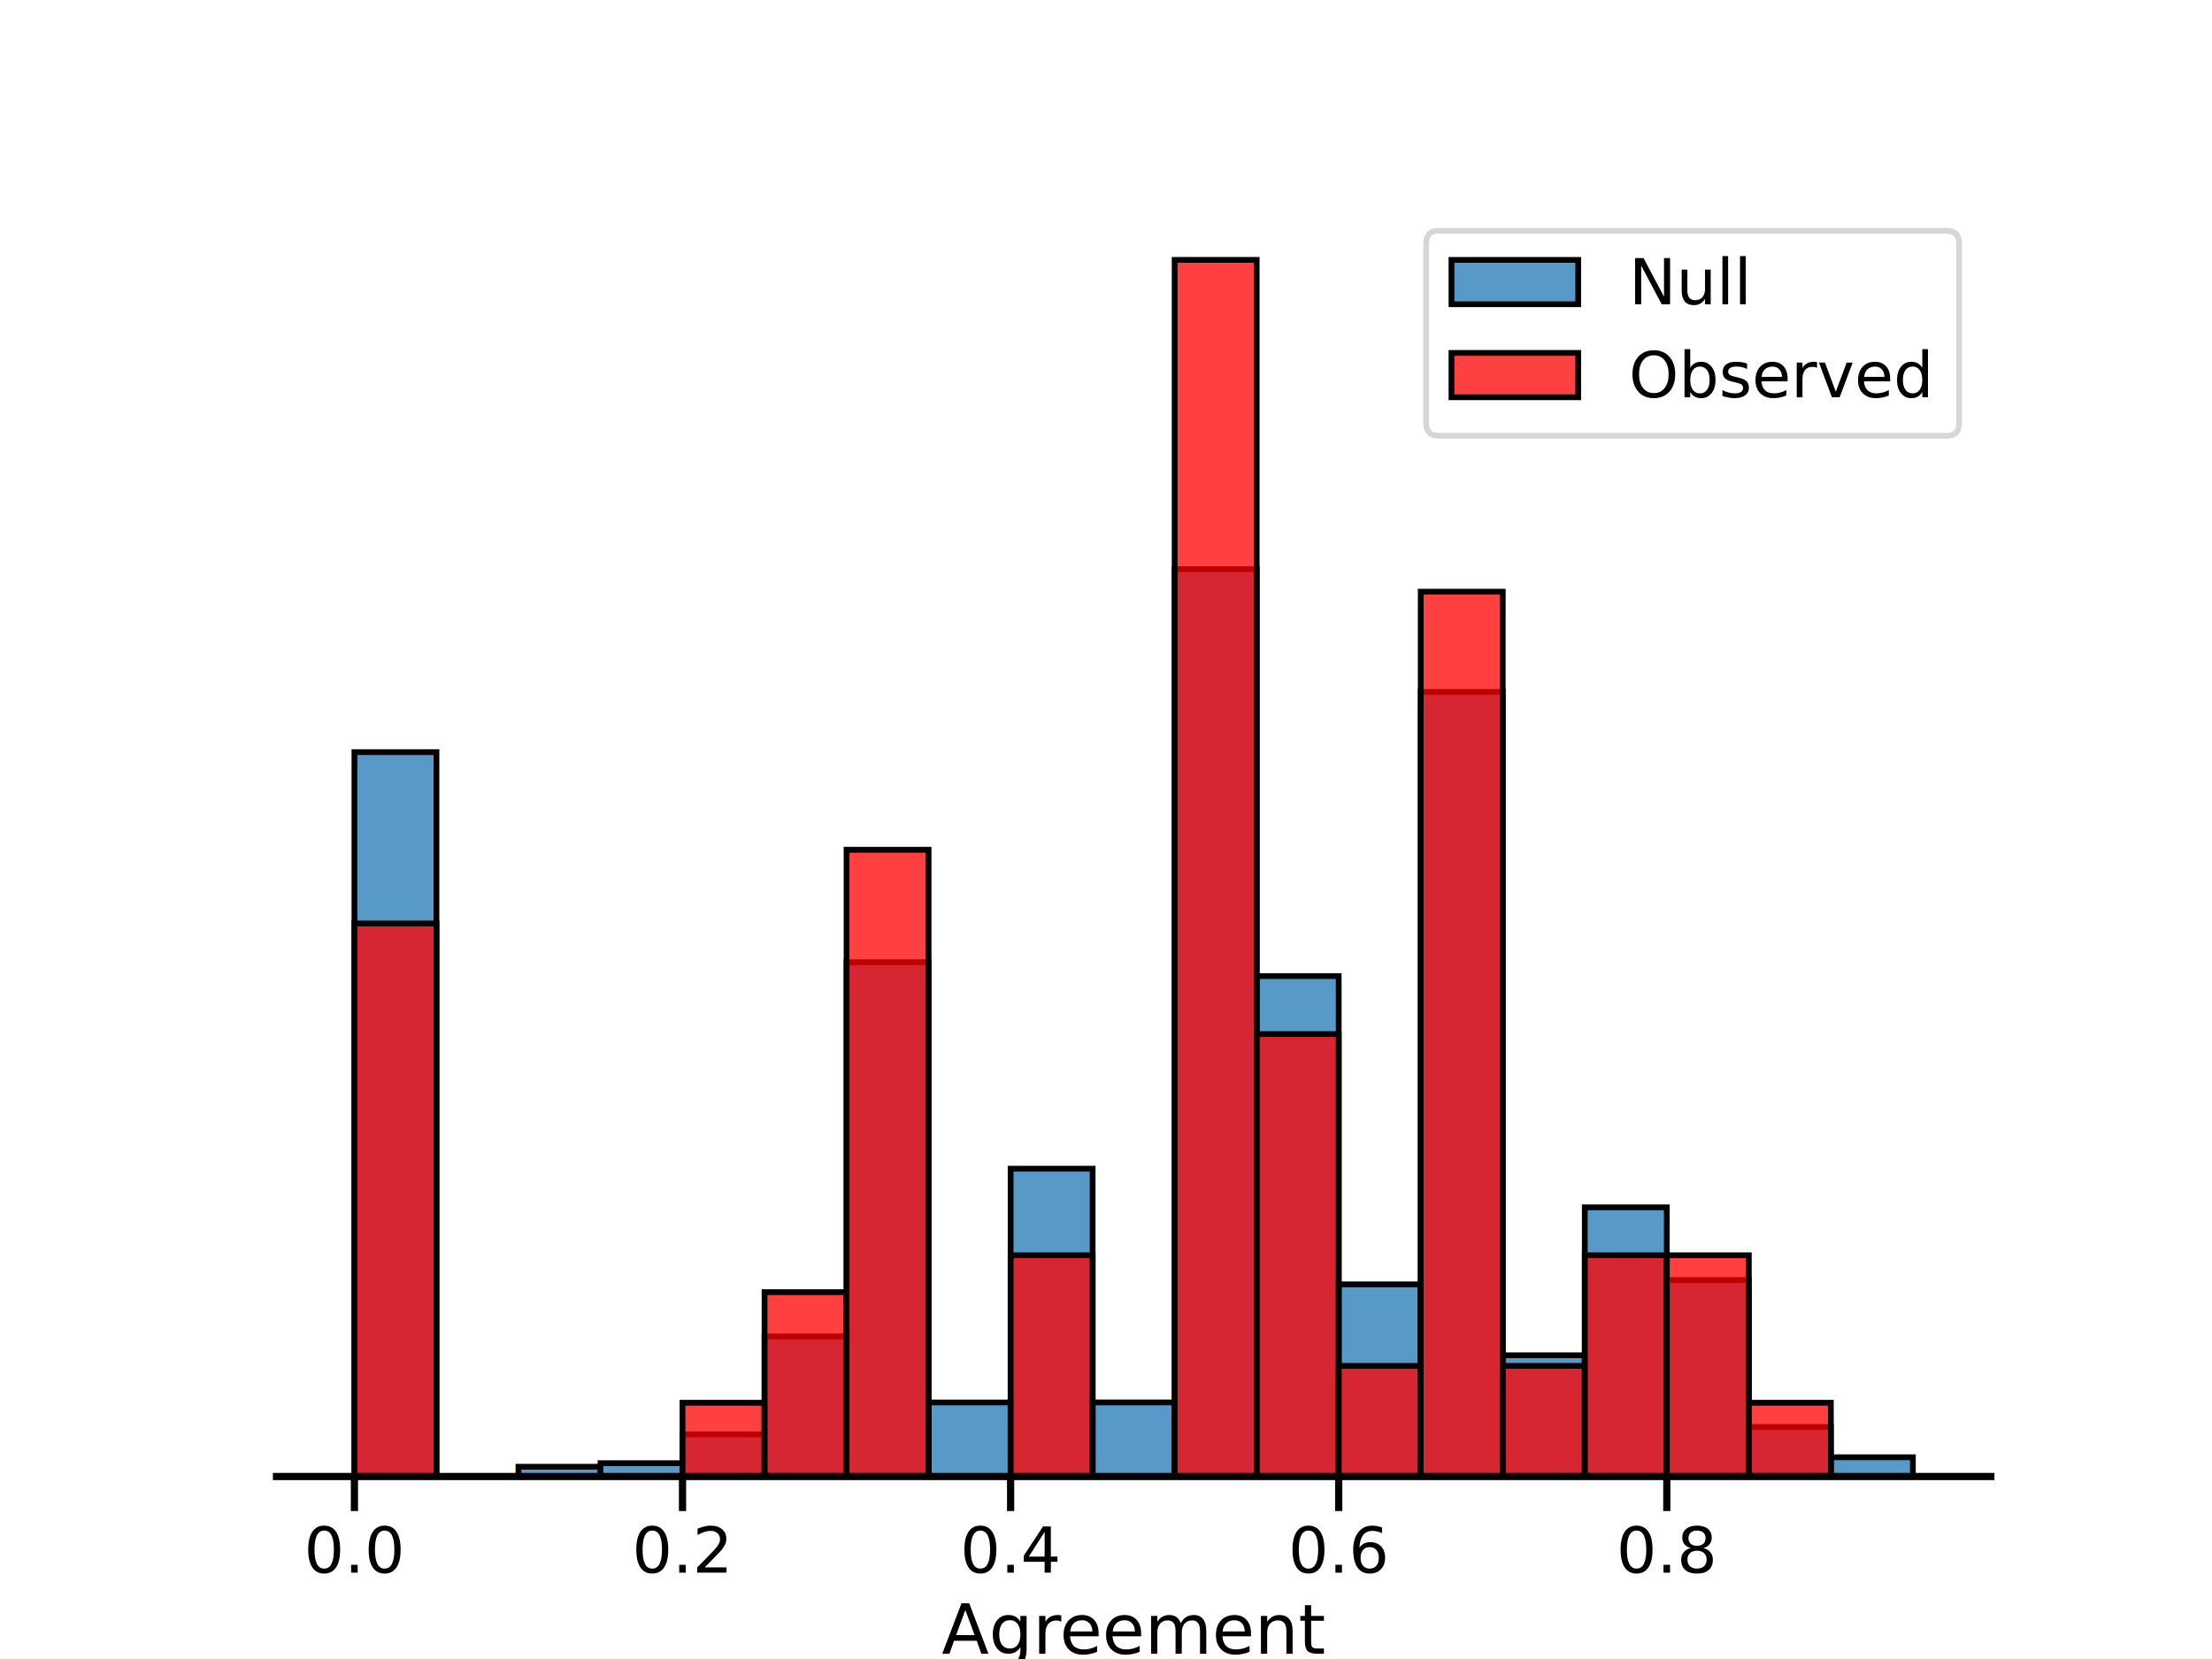
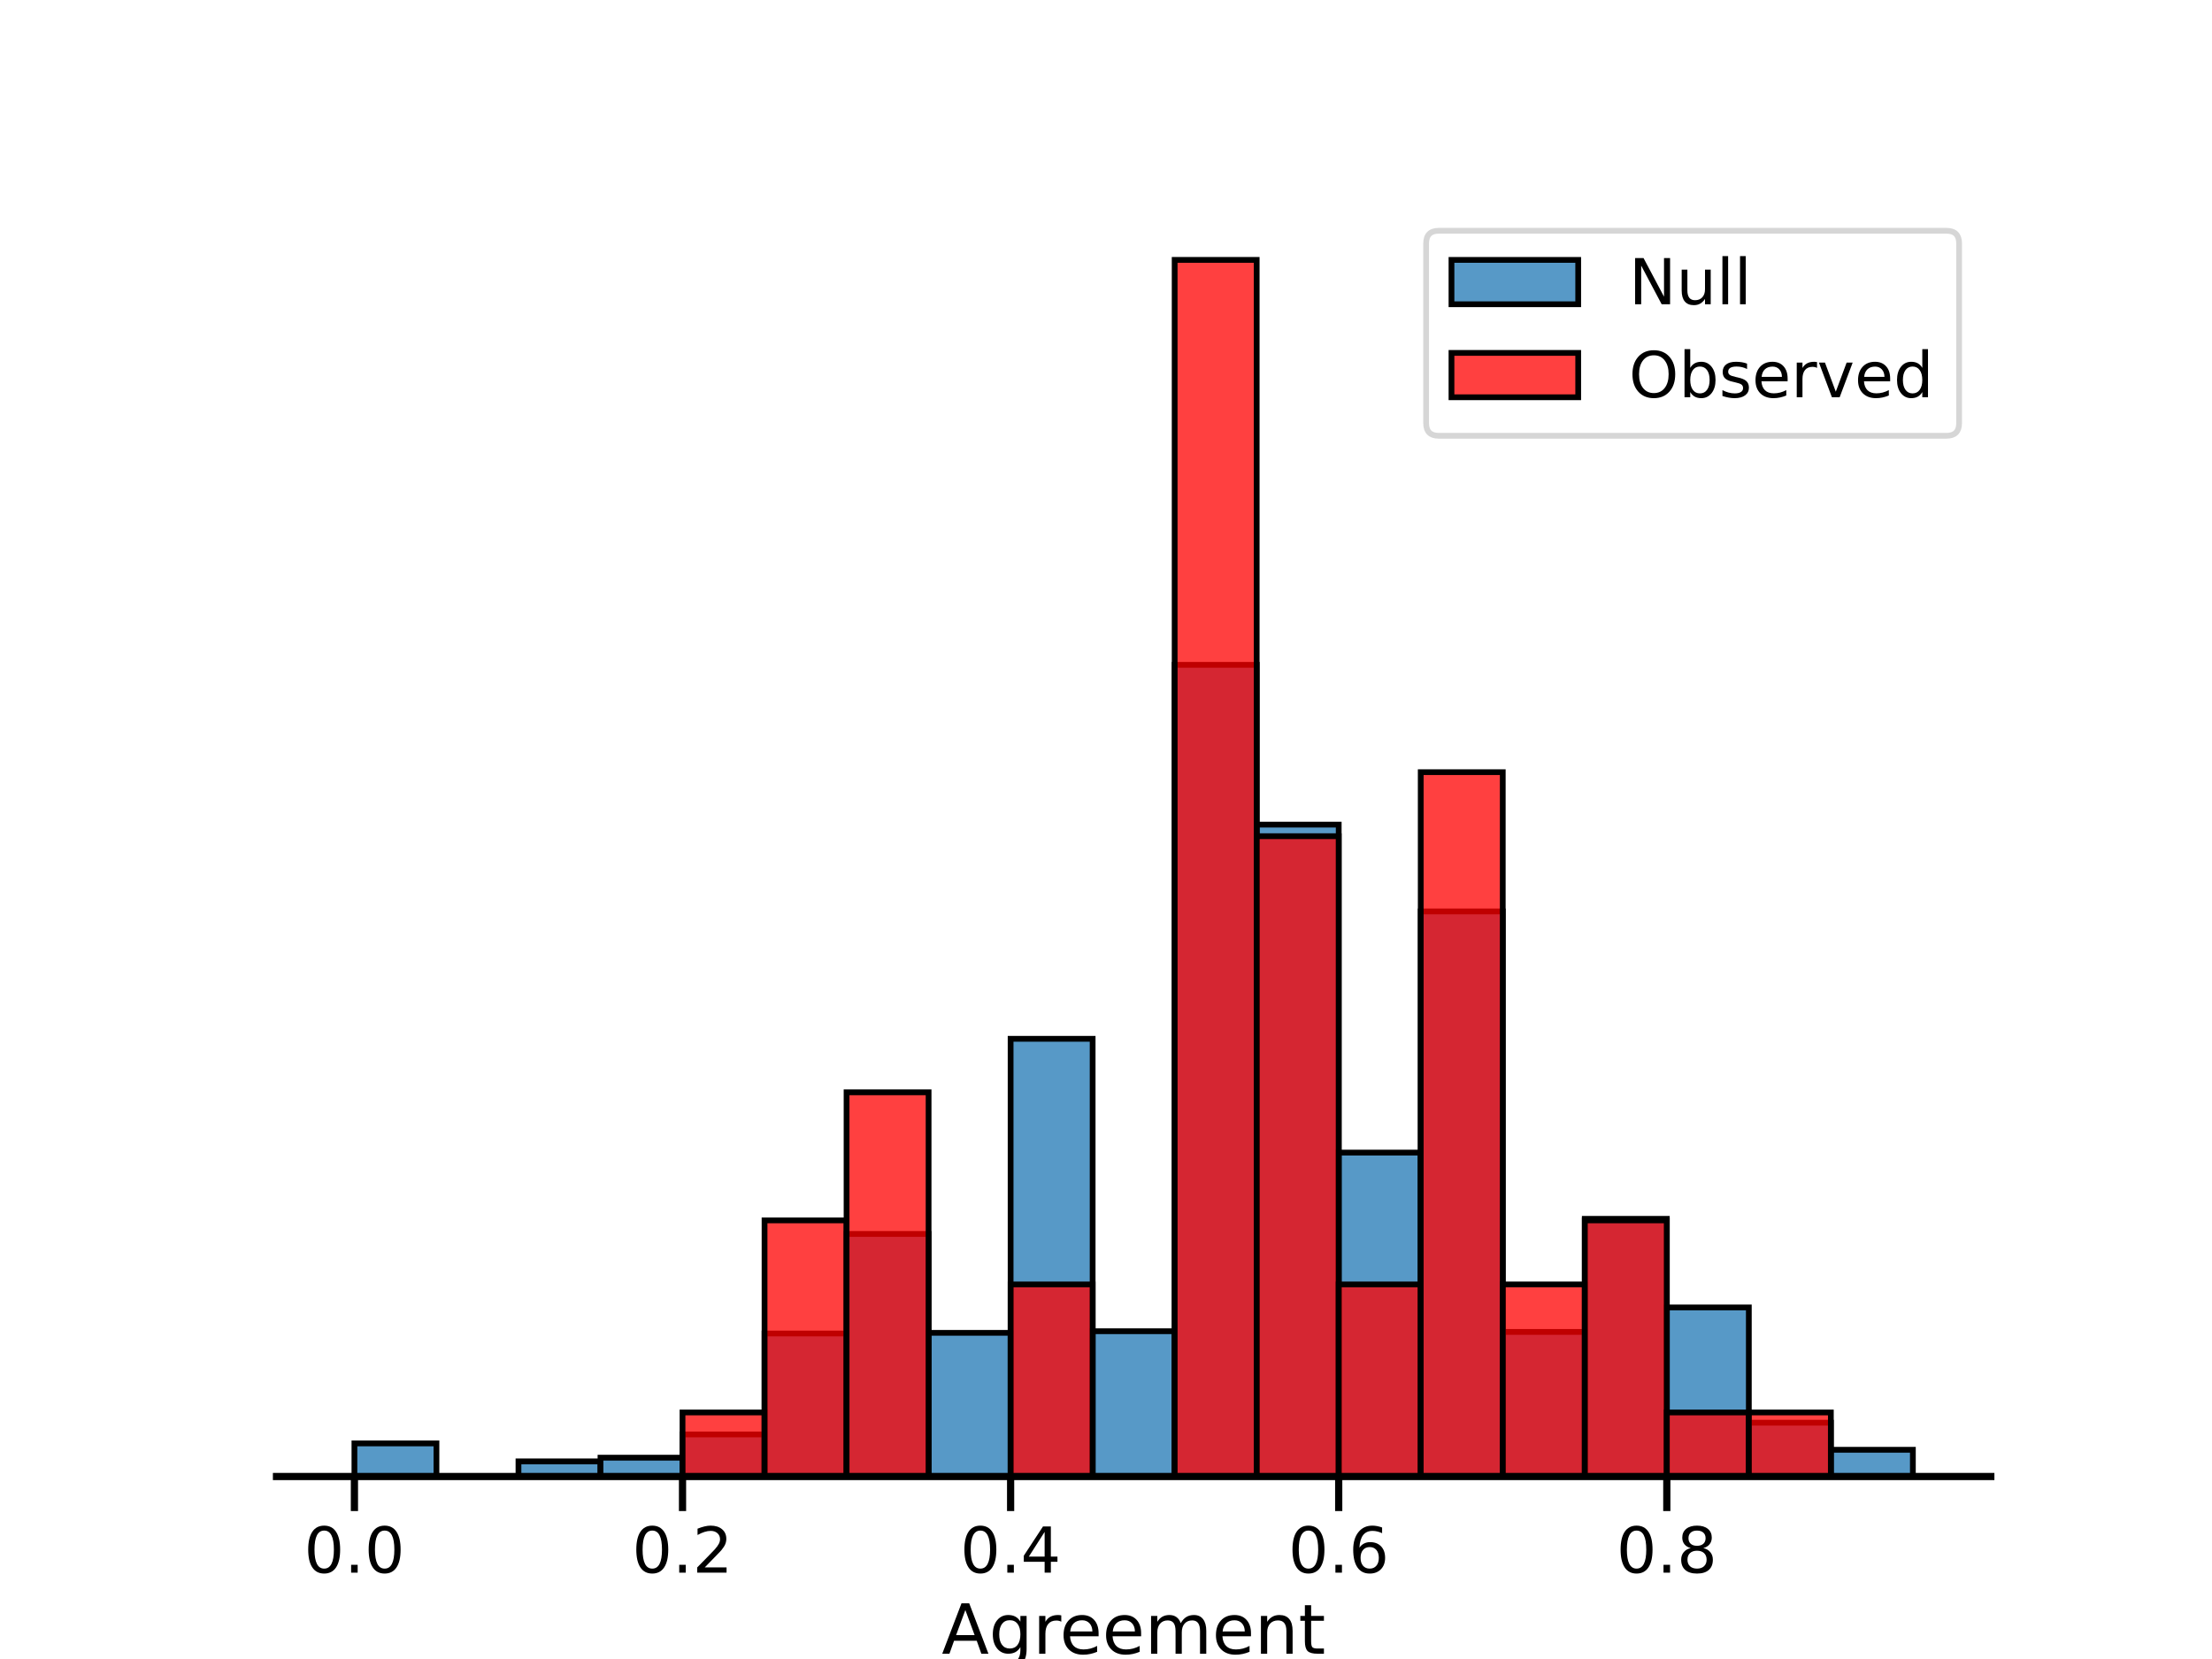
<svg xmlns="http://www.w3.org/2000/svg" xmlns:xlink="http://www.w3.org/1999/xlink" width="576pt" height="432pt" viewBox="0 0 576 432" version="1.1">
  <defs>
    <style type="text/css">*{stroke-linejoin: round; stroke-linecap: butt}</style>
  </defs>
  <g id="figure_1">
    <g id="patch_1">
      <path d="M 0 432  L 576 432  L 576 0  L 0 0  z " style="fill: #ffffff" />
    </g>
    <g id="axes_1">
      <g id="patch_2">
        <path d="M 72 384.48  L 518.4 384.48  L 518.4 51.84  L 72 51.84  z " style="fill: #ffffff" />
      </g>
      <g id="patch_3">
-         <path d="M 92.291 384.48  L 113.65 384.48  L 113.65 195.848  L 92.291 195.848  z " clip-path="url(#p403e84ac6d)" style="fill: #1f77b4; fill-opacity: 0.75; stroke: #000000; stroke-width: 1.5; stroke-linejoin: miter" />
+         <path d="M 92.291 384.48  L 113.65 384.48  L 113.65 375.858  L 92.291 375.858  z " clip-path="url(#p33caf7e690)" style="fill: #1f77b4; fill-opacity: 0.75; stroke: #000000; stroke-width: 1.5; stroke-linejoin: miter" />
      </g>
      <g id="patch_4">
-         <path d="M 113.65 384.48  L 135.009 384.48  L 135.009 384.461  L 113.65 384.461  z " clip-path="url(#p403e84ac6d)" style="fill: #1f77b4; fill-opacity: 0.75; stroke: #000000; stroke-width: 1.5; stroke-linejoin: miter" />
+         <path d="M 113.65 384.48  L 135.009 384.48  L 135.009 384.412  L 113.65 384.412  z " clip-path="url(#p33caf7e690)" style="fill: #1f77b4; fill-opacity: 0.75; stroke: #000000; stroke-width: 1.5; stroke-linejoin: miter" />
      </g>
      <g id="patch_5">
-         <path d="M 135.009 384.48  L 156.367 384.48  L 156.367 381.943  L 135.009 381.943  z " clip-path="url(#p403e84ac6d)" style="fill: #1f77b4; fill-opacity: 0.75; stroke: #000000; stroke-width: 1.5; stroke-linejoin: miter" />
+         <path d="M 135.009 384.48  L 156.367 384.48  L 156.367 380.541  L 135.009 380.541  z " clip-path="url(#p33caf7e690)" style="fill: #1f77b4; fill-opacity: 0.75; stroke: #000000; stroke-width: 1.5; stroke-linejoin: miter" />
      </g>
      <g id="patch_6">
-         <path d="M 156.367 384.48  L 177.726 384.48  L 177.726 381.005  L 156.367 381.005  z " clip-path="url(#p403e84ac6d)" style="fill: #1f77b4; fill-opacity: 0.75; stroke: #000000; stroke-width: 1.5; stroke-linejoin: miter" />
+         <path d="M 156.367 384.48  L 177.726 384.48  L 177.726 379.577  L 156.367 379.577  z " clip-path="url(#p33caf7e690)" style="fill: #1f77b4; fill-opacity: 0.75; stroke: #000000; stroke-width: 1.5; stroke-linejoin: miter" />
      </g>
      <g id="patch_7">
-         <path d="M 177.726 384.48  L 199.085 384.48  L 199.085 373.509  L 177.726 373.509  z " clip-path="url(#p403e84ac6d)" style="fill: #1f77b4; fill-opacity: 0.75; stroke: #000000; stroke-width: 1.5; stroke-linejoin: miter" />
+         <path d="M 177.726 384.48  L 199.085 384.48  L 199.085 373.525  L 177.726 373.525  z " clip-path="url(#p33caf7e690)" style="fill: #1f77b4; fill-opacity: 0.75; stroke: #000000; stroke-width: 1.5; stroke-linejoin: miter" />
      </g>
      <g id="patch_8">
-         <path d="M 199.085 384.48  L 220.444 384.48  L 220.444 348.015  L 199.085 348.015  z " clip-path="url(#p403e84ac6d)" style="fill: #1f77b4; fill-opacity: 0.75; stroke: #000000; stroke-width: 1.5; stroke-linejoin: miter" />
+         <path d="M 199.085 384.48  L 220.444 384.48  L 220.444 347.237  L 199.085 347.237  z " clip-path="url(#p33caf7e690)" style="fill: #1f77b4; fill-opacity: 0.75; stroke: #000000; stroke-width: 1.5; stroke-linejoin: miter" />
      </g>
      <g id="patch_9">
-         <path d="M 220.444 384.48  L 241.803 384.48  L 241.803 250.569  L 220.444 250.569  z " clip-path="url(#p403e84ac6d)" style="fill: #1f77b4; fill-opacity: 0.75; stroke: #000000; stroke-width: 1.5; stroke-linejoin: miter" />
+         <path d="M 220.444 384.48  L 241.803 384.48  L 241.803 321.32  L 220.444 321.32  z " clip-path="url(#p33caf7e690)" style="fill: #1f77b4; fill-opacity: 0.75; stroke: #000000; stroke-width: 1.5; stroke-linejoin: miter" />
      </g>
      <g id="patch_10">
-         <path d="M 241.803 384.48  L 263.162 384.48  L 263.162 365.19  L 241.803 365.19  z " clip-path="url(#p403e84ac6d)" style="fill: #1f77b4; fill-opacity: 0.75; stroke: #000000; stroke-width: 1.5; stroke-linejoin: miter" />
+         <path d="M 241.803 384.48  L 263.162 384.48  L 263.162 347.068  L 241.803 347.068  z " clip-path="url(#p33caf7e690)" style="fill: #1f77b4; fill-opacity: 0.75; stroke: #000000; stroke-width: 1.5; stroke-linejoin: miter" />
      </g>
      <g id="patch_11">
-         <path d="M 263.162 384.48  L 284.521 384.48  L 284.521 304.323  L 263.162 304.323  z " clip-path="url(#p403e84ac6d)" style="fill: #1f77b4; fill-opacity: 0.75; stroke: #000000; stroke-width: 1.5; stroke-linejoin: miter" />
+         <path d="M 263.162 384.48  L 284.521 384.48  L 284.521 270.501  L 263.162 270.501  z " clip-path="url(#p33caf7e690)" style="fill: #1f77b4; fill-opacity: 0.75; stroke: #000000; stroke-width: 1.5; stroke-linejoin: miter" />
      </g>
      <g id="patch_12">
-         <path d="M 284.521 384.48  L 305.879 384.48  L 305.879 365.18  L 284.521 365.18  z " clip-path="url(#p403e84ac6d)" style="fill: #1f77b4; fill-opacity: 0.75; stroke: #000000; stroke-width: 1.5; stroke-linejoin: miter" />
+         <path d="M 284.521 384.48  L 305.879 384.48  L 305.879 346.645  L 284.521 346.645  z " clip-path="url(#p33caf7e690)" style="fill: #1f77b4; fill-opacity: 0.75; stroke: #000000; stroke-width: 1.5; stroke-linejoin: miter" />
      </g>
      <g id="patch_13">
-         <path d="M 305.879 384.48  L 327.238 384.48  L 327.238 148.202  L 305.879 148.202  z " clip-path="url(#p403e84ac6d)" style="fill: #1f77b4; fill-opacity: 0.75; stroke: #000000; stroke-width: 1.5; stroke-linejoin: miter" />
+         <path d="M 305.879 384.48  L 327.238 384.48  L 327.238 173.124  L 305.879 173.124  z " clip-path="url(#p33caf7e690)" style="fill: #1f77b4; fill-opacity: 0.75; stroke: #000000; stroke-width: 1.5; stroke-linejoin: miter" />
      </g>
      <g id="patch_14">
-         <path d="M 327.238 384.48  L 348.597 384.48  L 348.597 254.169  L 327.238 254.169  z " clip-path="url(#p403e84ac6d)" style="fill: #1f77b4; fill-opacity: 0.75; stroke: #000000; stroke-width: 1.5; stroke-linejoin: miter" />
+         <path d="M 327.238 384.48  L 348.597 384.48  L 348.597 214.729  L 327.238 214.729  z " clip-path="url(#p33caf7e690)" style="fill: #1f77b4; fill-opacity: 0.75; stroke: #000000; stroke-width: 1.5; stroke-linejoin: miter" />
      </g>
      <g id="patch_15">
-         <path d="M 348.597 384.48  L 369.956 384.48  L 369.956 334.45  L 348.597 334.45  z " clip-path="url(#p403e84ac6d)" style="fill: #1f77b4; fill-opacity: 0.75; stroke: #000000; stroke-width: 1.5; stroke-linejoin: miter" />
+         <path d="M 348.597 384.48  L 369.956 384.48  L 369.956 300.137  L 348.597 300.137  z " clip-path="url(#p33caf7e690)" style="fill: #1f77b4; fill-opacity: 0.75; stroke: #000000; stroke-width: 1.5; stroke-linejoin: miter" />
      </g>
      <g id="patch_16">
-         <path d="M 369.956 384.48  L 391.315 384.48  L 391.315 180.177  L 369.956 180.177  z " clip-path="url(#p403e84ac6d)" style="fill: #1f77b4; fill-opacity: 0.75; stroke: #000000; stroke-width: 1.5; stroke-linejoin: miter" />
+         <path d="M 369.956 384.48  L 391.315 384.48  L 391.315 237.332  L 369.956 237.332  z " clip-path="url(#p33caf7e690)" style="fill: #1f77b4; fill-opacity: 0.75; stroke: #000000; stroke-width: 1.5; stroke-linejoin: miter" />
      </g>
      <g id="patch_17">
-         <path d="M 391.315 384.48  L 412.674 384.48  L 412.674 352.907  L 391.315 352.907  z " clip-path="url(#p403e84ac6d)" style="fill: #1f77b4; fill-opacity: 0.75; stroke: #000000; stroke-width: 1.5; stroke-linejoin: miter" />
+         <path d="M 391.315 384.48  L 412.674 384.48  L 412.674 346.831  L 391.315 346.831  z " clip-path="url(#p33caf7e690)" style="fill: #1f77b4; fill-opacity: 0.75; stroke: #000000; stroke-width: 1.5; stroke-linejoin: miter" />
      </g>
      <g id="patch_18">
-         <path d="M 412.674 384.48  L 434.033 384.48  L 434.033 314.384  L 412.674 314.384  z " clip-path="url(#p403e84ac6d)" style="fill: #1f77b4; fill-opacity: 0.75; stroke: #000000; stroke-width: 1.5; stroke-linejoin: miter" />
+         <path d="M 412.674 384.48  L 434.033 384.48  L 434.033 317.381  L 412.674 317.381  z " clip-path="url(#p33caf7e690)" style="fill: #1f77b4; fill-opacity: 0.75; stroke: #000000; stroke-width: 1.5; stroke-linejoin: miter" />
      </g>
      <g id="patch_19">
-         <path d="M 434.033 384.48  L 455.391 384.48  L 455.391 333.33  L 434.033 333.33  z " clip-path="url(#p403e84ac6d)" style="fill: #1f77b4; fill-opacity: 0.75; stroke: #000000; stroke-width: 1.5; stroke-linejoin: miter" />
+         <path d="M 434.033 384.48  L 455.391 384.48  L 455.391 340.457  L 434.033 340.457  z " clip-path="url(#p33caf7e690)" style="fill: #1f77b4; fill-opacity: 0.75; stroke: #000000; stroke-width: 1.5; stroke-linejoin: miter" />
      </g>
      <g id="patch_20">
-         <path d="M 455.391 384.48  L 476.75 384.48  L 476.75 371.585  L 455.391 371.585  z " clip-path="url(#p403e84ac6d)" style="fill: #1f77b4; fill-opacity: 0.75; stroke: #000000; stroke-width: 1.5; stroke-linejoin: miter" />
+         <path d="M 455.391 384.48  L 476.75 384.48  L 476.75 370.465  L 455.391 370.465  z " clip-path="url(#p33caf7e690)" style="fill: #1f77b4; fill-opacity: 0.75; stroke: #000000; stroke-width: 1.5; stroke-linejoin: miter" />
      </g>
      <g id="patch_21">
-         <path d="M 476.75 384.48  L 498.109 384.48  L 498.109 379.473  L 476.75 379.473  z " clip-path="url(#p403e84ac6d)" style="fill: #1f77b4; fill-opacity: 0.75; stroke: #000000; stroke-width: 1.5; stroke-linejoin: miter" />
+         <path d="M 476.75 384.48  L 498.109 384.48  L 498.109 377.515  L 476.75 377.515  z " clip-path="url(#p33caf7e690)" style="fill: #1f77b4; fill-opacity: 0.75; stroke: #000000; stroke-width: 1.5; stroke-linejoin: miter" />
      </g>
      <g id="patch_22">
-         <path d="M 92.291 384.48  L 113.65 384.48  L 113.65 240.48  L 92.291 240.48  z " clip-path="url(#p403e84ac6d)" style="fill: #ff0000; fill-opacity: 0.75; stroke: #000000; stroke-width: 1.5; stroke-linejoin: miter" />
+         <path d="M 92.291 384.48  L 113.65 384.48  L 113.65 384.48  L 92.291 384.48  z " clip-path="url(#p33caf7e690)" style="fill: #ff0000; fill-opacity: 0.75; stroke: #000000; stroke-width: 1.5; stroke-linejoin: miter" />
      </g>
      <g id="patch_23">
-         <path d="M 113.65 384.48  L 135.009 384.48  L 135.009 384.48  L 113.65 384.48  z " clip-path="url(#p403e84ac6d)" style="fill: #ff0000; fill-opacity: 0.75; stroke: #000000; stroke-width: 1.5; stroke-linejoin: miter" />
+         <path d="M 113.65 384.48  L 135.009 384.48  L 135.009 384.48  L 113.65 384.48  z " clip-path="url(#p33caf7e690)" style="fill: #ff0000; fill-opacity: 0.75; stroke: #000000; stroke-width: 1.5; stroke-linejoin: miter" />
      </g>
      <g id="patch_24">
-         <path d="M 135.009 384.48  L 156.367 384.48  L 156.367 384.48  L 135.009 384.48  z " clip-path="url(#p403e84ac6d)" style="fill: #ff0000; fill-opacity: 0.75; stroke: #000000; stroke-width: 1.5; stroke-linejoin: miter" />
+         <path d="M 135.009 384.48  L 156.367 384.48  L 156.367 384.48  L 135.009 384.48  z " clip-path="url(#p33caf7e690)" style="fill: #ff0000; fill-opacity: 0.75; stroke: #000000; stroke-width: 1.5; stroke-linejoin: miter" />
      </g>
      <g id="patch_25">
-         <path d="M 156.367 384.48  L 177.726 384.48  L 177.726 384.48  L 156.367 384.48  z " clip-path="url(#p403e84ac6d)" style="fill: #ff0000; fill-opacity: 0.75; stroke: #000000; stroke-width: 1.5; stroke-linejoin: miter" />
+         <path d="M 156.367 384.48  L 177.726 384.48  L 177.726 384.48  L 156.367 384.48  z " clip-path="url(#p33caf7e690)" style="fill: #ff0000; fill-opacity: 0.75; stroke: #000000; stroke-width: 1.5; stroke-linejoin: miter" />
      </g>
      <g id="patch_26">
-         <path d="M 177.726 384.48  L 199.085 384.48  L 199.085 365.28  L 177.726 365.28  z " clip-path="url(#p403e84ac6d)" style="fill: #ff0000; fill-opacity: 0.75; stroke: #000000; stroke-width: 1.5; stroke-linejoin: miter" />
+         <path d="M 177.726 384.48  L 199.085 384.48  L 199.085 367.806  L 177.726 367.806  z " clip-path="url(#p33caf7e690)" style="fill: #ff0000; fill-opacity: 0.75; stroke: #000000; stroke-width: 1.5; stroke-linejoin: miter" />
      </g>
      <g id="patch_27">
-         <path d="M 199.085 384.48  L 220.444 384.48  L 220.444 336.48  L 199.085 336.48  z " clip-path="url(#p403e84ac6d)" style="fill: #ff0000; fill-opacity: 0.75; stroke: #000000; stroke-width: 1.5; stroke-linejoin: miter" />
+         <path d="M 199.085 384.48  L 220.444 384.48  L 220.444 317.785  L 199.085 317.785  z " clip-path="url(#p33caf7e690)" style="fill: #ff0000; fill-opacity: 0.75; stroke: #000000; stroke-width: 1.5; stroke-linejoin: miter" />
      </g>
      <g id="patch_28">
-         <path d="M 220.444 384.48  L 241.803 384.48  L 241.803 221.28  L 220.444 221.28  z " clip-path="url(#p403e84ac6d)" style="fill: #ff0000; fill-opacity: 0.75; stroke: #000000; stroke-width: 1.5; stroke-linejoin: miter" />
+         <path d="M 220.444 384.48  L 241.803 384.48  L 241.803 284.438  L 220.444 284.438  z " clip-path="url(#p33caf7e690)" style="fill: #ff0000; fill-opacity: 0.75; stroke: #000000; stroke-width: 1.5; stroke-linejoin: miter" />
      </g>
      <g id="patch_29">
-         <path d="M 241.803 384.48  L 263.162 384.48  L 263.162 384.48  L 241.803 384.48  z " clip-path="url(#p403e84ac6d)" style="fill: #ff0000; fill-opacity: 0.75; stroke: #000000; stroke-width: 1.5; stroke-linejoin: miter" />
+         <path d="M 241.803 384.48  L 263.162 384.48  L 263.162 384.48  L 241.803 384.48  z " clip-path="url(#p33caf7e690)" style="fill: #ff0000; fill-opacity: 0.75; stroke: #000000; stroke-width: 1.5; stroke-linejoin: miter" />
      </g>
      <g id="patch_30">
-         <path d="M 263.162 384.48  L 284.521 384.48  L 284.521 326.88  L 263.162 326.88  z " clip-path="url(#p403e84ac6d)" style="fill: #ff0000; fill-opacity: 0.75; stroke: #000000; stroke-width: 1.5; stroke-linejoin: miter" />
+         <path d="M 263.162 384.48  L 284.521 384.48  L 284.521 334.459  L 263.162 334.459  z " clip-path="url(#p33caf7e690)" style="fill: #ff0000; fill-opacity: 0.75; stroke: #000000; stroke-width: 1.5; stroke-linejoin: miter" />
      </g>
      <g id="patch_31">
-         <path d="M 284.521 384.48  L 305.879 384.48  L 305.879 384.48  L 284.521 384.48  z " clip-path="url(#p403e84ac6d)" style="fill: #ff0000; fill-opacity: 0.75; stroke: #000000; stroke-width: 1.5; stroke-linejoin: miter" />
+         <path d="M 284.521 384.48  L 305.879 384.48  L 305.879 384.48  L 284.521 384.48  z " clip-path="url(#p33caf7e690)" style="fill: #ff0000; fill-opacity: 0.75; stroke: #000000; stroke-width: 1.5; stroke-linejoin: miter" />
      </g>
      <g id="patch_32">
-         <path d="M 305.879 384.48  L 327.238 384.48  L 327.238 67.68  L 305.879 67.68  z " clip-path="url(#p403e84ac6d)" style="fill: #ff0000; fill-opacity: 0.75; stroke: #000000; stroke-width: 1.5; stroke-linejoin: miter" />
+         <path d="M 305.879 384.48  L 327.238 384.48  L 327.238 67.68  L 305.879 67.68  z " clip-path="url(#p33caf7e690)" style="fill: #ff0000; fill-opacity: 0.75; stroke: #000000; stroke-width: 1.5; stroke-linejoin: miter" />
      </g>
      <g id="patch_33">
-         <path d="M 327.238 384.48  L 348.597 384.48  L 348.597 269.28  L 327.238 269.28  z " clip-path="url(#p403e84ac6d)" style="fill: #ff0000; fill-opacity: 0.75; stroke: #000000; stroke-width: 1.5; stroke-linejoin: miter" />
+         <path d="M 327.238 384.48  L 348.597 384.48  L 348.597 217.743  L 327.238 217.743  z " clip-path="url(#p33caf7e690)" style="fill: #ff0000; fill-opacity: 0.75; stroke: #000000; stroke-width: 1.5; stroke-linejoin: miter" />
      </g>
      <g id="patch_34">
-         <path d="M 348.597 384.48  L 369.956 384.48  L 369.956 355.68  L 348.597 355.68  z " clip-path="url(#p403e84ac6d)" style="fill: #ff0000; fill-opacity: 0.75; stroke: #000000; stroke-width: 1.5; stroke-linejoin: miter" />
+         <path d="M 348.597 384.48  L 369.956 384.48  L 369.956 334.459  L 348.597 334.459  z " clip-path="url(#p33caf7e690)" style="fill: #ff0000; fill-opacity: 0.75; stroke: #000000; stroke-width: 1.5; stroke-linejoin: miter" />
      </g>
      <g id="patch_35">
-         <path d="M 369.956 384.48  L 391.315 384.48  L 391.315 154.08  L 369.956 154.08  z " clip-path="url(#p403e84ac6d)" style="fill: #ff0000; fill-opacity: 0.75; stroke: #000000; stroke-width: 1.5; stroke-linejoin: miter" />
+         <path d="M 369.956 384.48  L 391.315 384.48  L 391.315 201.069  L 369.956 201.069  z " clip-path="url(#p33caf7e690)" style="fill: #ff0000; fill-opacity: 0.75; stroke: #000000; stroke-width: 1.5; stroke-linejoin: miter" />
      </g>
      <g id="patch_36">
-         <path d="M 391.315 384.48  L 412.674 384.48  L 412.674 355.68  L 391.315 355.68  z " clip-path="url(#p403e84ac6d)" style="fill: #ff0000; fill-opacity: 0.75; stroke: #000000; stroke-width: 1.5; stroke-linejoin: miter" />
+         <path d="M 391.315 384.48  L 412.674 384.48  L 412.674 334.459  L 391.315 334.459  z " clip-path="url(#p33caf7e690)" style="fill: #ff0000; fill-opacity: 0.75; stroke: #000000; stroke-width: 1.5; stroke-linejoin: miter" />
      </g>
      <g id="patch_37">
-         <path d="M 412.674 384.48  L 434.033 384.48  L 434.033 326.88  L 412.674 326.88  z " clip-path="url(#p403e84ac6d)" style="fill: #ff0000; fill-opacity: 0.75; stroke: #000000; stroke-width: 1.5; stroke-linejoin: miter" />
+         <path d="M 412.674 384.48  L 434.033 384.48  L 434.033 317.785  L 412.674 317.785  z " clip-path="url(#p33caf7e690)" style="fill: #ff0000; fill-opacity: 0.75; stroke: #000000; stroke-width: 1.5; stroke-linejoin: miter" />
      </g>
      <g id="patch_38">
-         <path d="M 434.033 384.48  L 455.391 384.48  L 455.391 326.88  L 434.033 326.88  z " clip-path="url(#p403e84ac6d)" style="fill: #ff0000; fill-opacity: 0.75; stroke: #000000; stroke-width: 1.5; stroke-linejoin: miter" />
+         <path d="M 434.033 384.48  L 455.391 384.48  L 455.391 367.806  L 434.033 367.806  z " clip-path="url(#p33caf7e690)" style="fill: #ff0000; fill-opacity: 0.75; stroke: #000000; stroke-width: 1.5; stroke-linejoin: miter" />
      </g>
      <g id="patch_39">
-         <path d="M 455.391 384.48  L 476.75 384.48  L 476.75 365.28  L 455.391 365.28  z " clip-path="url(#p403e84ac6d)" style="fill: #ff0000; fill-opacity: 0.75; stroke: #000000; stroke-width: 1.5; stroke-linejoin: miter" />
+         <path d="M 455.391 384.48  L 476.75 384.48  L 476.75 367.806  L 455.391 367.806  z " clip-path="url(#p33caf7e690)" style="fill: #ff0000; fill-opacity: 0.75; stroke: #000000; stroke-width: 1.5; stroke-linejoin: miter" />
      </g>
      <g id="patch_40">
-         <path d="M 476.75 384.48  L 498.109 384.48  L 498.109 384.48  L 476.75 384.48  z " clip-path="url(#p403e84ac6d)" style="fill: #ff0000; fill-opacity: 0.75; stroke: #000000; stroke-width: 1.5; stroke-linejoin: miter" />
+         <path d="M 476.75 384.48  L 498.109 384.48  L 498.109 384.48  L 476.75 384.48  z " clip-path="url(#p33caf7e690)" style="fill: #ff0000; fill-opacity: 0.75; stroke: #000000; stroke-width: 1.5; stroke-linejoin: miter" />
      </g>
      <g id="matplotlib.axis_1">
        <g id="xtick_1">
          <g id="line2d_1">
            <defs>
-               <path id="m8f1c806483" d="M 0 0  L 0 9  " style="stroke: #000000; stroke-width: 1.875" />
-             </defs>
-             <g>
-               <use xlink:href="#m8f1c806483" x="92.291" y="384.48" style="stroke: #000000; stroke-width: 1.875" />
+               <path id="m35ecfead91" d="M 0 0  L 0 9  " style="stroke: #000000; stroke-width: 1.875" />
+             </defs>
+             <g>
+               <use xlink:href="#m35ecfead91" x="92.291" y="384.48" style="stroke: #000000; stroke-width: 1.875" />
            </g>
          </g>
          <g id="text_1">
            <g transform="translate(79.17083 409.5174) scale(0.165 -0.165)">
              <defs>
                <path id="DejaVuSans-30" d="M 2034 4250  Q 1547 4250 1301 3770  Q 1056 3291 1056 2328  Q 1056 1369 1301 889  Q 1547 409 2034 409  Q 2525 409 2770 889  Q 3016 1369 3016 2328  Q 3016 3291 2770 3770  Q 2525 4250 2034 4250  z M 2034 4750  Q 2819 4750 3233 4129  Q 3647 3509 3647 2328  Q 3647 1150 3233 529  Q 2819 -91 2034 -91  Q 1250 -91 836 529  Q 422 1150 422 2328  Q 422 3509 836 4129  Q 1250 4750 2034 4750  z " transform="scale(0.015625)" />
                <path id="DejaVuSans-2e" d="M 684 794  L 1344 794  L 1344 0  L 684 0  L 684 794  z " transform="scale(0.015625)" />
              </defs>
              <use xlink:href="#DejaVuSans-30" />
              <use xlink:href="#DejaVuSans-2e" x="63.623" />
              <use xlink:href="#DejaVuSans-30" x="95.41" />
            </g>
          </g>
        </g>
        <g id="xtick_2">
          <g id="line2d_2">
            <g>
-               <use xlink:href="#m8f1c806483" x="177.726" y="384.48" style="stroke: #000000; stroke-width: 1.875" />
+               <use xlink:href="#m35ecfead91" x="177.726" y="384.48" style="stroke: #000000; stroke-width: 1.875" />
            </g>
          </g>
          <g id="text_2">
            <g transform="translate(164.6062 409.5174) scale(0.165 -0.165)">
              <defs>
                <path id="DejaVuSans-32" d="M 1228 531  L 3431 531  L 3431 0  L 469 0  L 469 531  Q 828 903 1448 1529  Q 2069 2156 2228 2338  Q 2531 2678 2651 2914  Q 2772 3150 2772 3378  Q 2772 3750 2511 3984  Q 2250 4219 1831 4219  Q 1534 4219 1204 4116  Q 875 4013 500 3803  L 500 4441  Q 881 4594 1212 4672  Q 1544 4750 1819 4750  Q 2544 4750 2975 4387  Q 3406 4025 3406 3419  Q 3406 3131 3298 2873  Q 3191 2616 2906 2266  Q 2828 2175 2409 1742  Q 1991 1309 1228 531  z " transform="scale(0.015625)" />
              </defs>
              <use xlink:href="#DejaVuSans-30" />
              <use xlink:href="#DejaVuSans-2e" x="63.623" />
              <use xlink:href="#DejaVuSans-32" x="95.41" />
            </g>
          </g>
        </g>
        <g id="xtick_3">
          <g id="line2d_3">
            <g>
-               <use xlink:href="#m8f1c806483" x="263.162" y="384.48" style="stroke: #000000; stroke-width: 1.875" />
+               <use xlink:href="#m35ecfead91" x="263.162" y="384.48" style="stroke: #000000; stroke-width: 1.875" />
            </g>
          </g>
          <g id="text_3">
            <g transform="translate(250.0416 409.5174) scale(0.165 -0.165)">
              <defs>
                <path id="DejaVuSans-34" d="M 2419 4116  L 825 1625  L 2419 1625  L 2419 4116  z M 2253 4666  L 3047 4666  L 3047 1625  L 3713 1625  L 3713 1100  L 3047 1100  L 3047 0  L 2419 0  L 2419 1100  L 313 1100  L 313 1709  L 2253 4666  z " transform="scale(0.015625)" />
              </defs>
              <use xlink:href="#DejaVuSans-30" />
              <use xlink:href="#DejaVuSans-2e" x="63.623" />
              <use xlink:href="#DejaVuSans-34" x="95.41" />
            </g>
          </g>
        </g>
        <g id="xtick_4">
          <g id="line2d_4">
            <g>
-               <use xlink:href="#m8f1c806483" x="348.597" y="384.48" style="stroke: #000000; stroke-width: 1.875" />
+               <use xlink:href="#m35ecfead91" x="348.597" y="384.48" style="stroke: #000000; stroke-width: 1.875" />
            </g>
          </g>
          <g id="text_4">
            <g transform="translate(335.4771 409.5174) scale(0.165 -0.165)">
              <defs>
                <path id="DejaVuSans-36" d="M 2113 2584  Q 1688 2584 1439 2293  Q 1191 2003 1191 1497  Q 1191 994 1439 701  Q 1688 409 2113 409  Q 2538 409 2786 701  Q 3034 994 3034 1497  Q 3034 2003 2786 2293  Q 2538 2584 2113 2584  z M 3366 4563  L 3366 3988  Q 3128 4100 2886 4159  Q 2644 4219 2406 4219  Q 1781 4219 1451 3797  Q 1122 3375 1075 2522  Q 1259 2794 1537 2939  Q 1816 3084 2150 3084  Q 2853 3084 3261 2657  Q 3669 2231 3669 1497  Q 3669 778 3244 343  Q 2819 -91 2113 -91  Q 1303 -91 875 529  Q 447 1150 447 2328  Q 447 3434 972 4092  Q 1497 4750 2381 4750  Q 2619 4750 2861 4703  Q 3103 4656 3366 4563  z " transform="scale(0.015625)" />
              </defs>
              <use xlink:href="#DejaVuSans-30" />
              <use xlink:href="#DejaVuSans-2e" x="63.623" />
              <use xlink:href="#DejaVuSans-36" x="95.41" />
            </g>
          </g>
        </g>
        <g id="xtick_5">
          <g id="line2d_5">
            <g>
-               <use xlink:href="#m8f1c806483" x="434.033" y="384.48" style="stroke: #000000; stroke-width: 1.875" />
+               <use xlink:href="#m35ecfead91" x="434.033" y="384.48" style="stroke: #000000; stroke-width: 1.875" />
            </g>
          </g>
          <g id="text_5">
            <g transform="translate(420.9125 409.5174) scale(0.165 -0.165)">
              <defs>
                <path id="DejaVuSans-38" d="M 2034 2216  Q 1584 2216 1326 1975  Q 1069 1734 1069 1313  Q 1069 891 1326 650  Q 1584 409 2034 409  Q 2484 409 2743 651  Q 3003 894 3003 1313  Q 3003 1734 2745 1975  Q 2488 2216 2034 2216  z M 1403 2484  Q 997 2584 770 2862  Q 544 3141 544 3541  Q 544 4100 942 4425  Q 1341 4750 2034 4750  Q 2731 4750 3128 4425  Q 3525 4100 3525 3541  Q 3525 3141 3298 2862  Q 3072 2584 2669 2484  Q 3125 2378 3379 2068  Q 3634 1759 3634 1313  Q 3634 634 3220 271  Q 2806 -91 2034 -91  Q 1263 -91 848 271  Q 434 634 434 1313  Q 434 1759 690 2068  Q 947 2378 1403 2484  z M 1172 3481  Q 1172 3119 1398 2916  Q 1625 2713 2034 2713  Q 2441 2713 2670 2916  Q 2900 3119 2900 3481  Q 2900 3844 2670 4047  Q 2441 4250 2034 4250  Q 1625 4250 1398 4047  Q 1172 3844 1172 3481  z " transform="scale(0.015625)" />
              </defs>
              <use xlink:href="#DejaVuSans-30" />
              <use xlink:href="#DejaVuSans-2e" x="63.623" />
              <use xlink:href="#DejaVuSans-38" x="95.41" />
            </g>
          </g>
        </g>
        <g id="text_6">
          <g transform="translate(245.2205 430.6261) scale(0.18 -0.18)">
            <defs>
              <path id="DejaVuSans-41" d="M 2188 4044  L 1331 1722  L 3047 1722  L 2188 4044  z M 1831 4666  L 2547 4666  L 4325 0  L 3669 0  L 3244 1197  L 1141 1197  L 716 0  L 50 0  L 1831 4666  z " transform="scale(0.015625)" />
              <path id="DejaVuSans-67" d="M 2906 1791  Q 2906 2416 2648 2759  Q 2391 3103 1925 3103  Q 1463 3103 1205 2759  Q 947 2416 947 1791  Q 947 1169 1205 825  Q 1463 481 1925 481  Q 2391 481 2648 825  Q 2906 1169 2906 1791  z M 3481 434  Q 3481 -459 3084 -895  Q 2688 -1331 1869 -1331  Q 1566 -1331 1297 -1286  Q 1028 -1241 775 -1147  L 775 -588  Q 1028 -725 1275 -790  Q 1522 -856 1778 -856  Q 2344 -856 2625 -561  Q 2906 -266 2906 331  L 2906 616  Q 2728 306 2450 153  Q 2172 0 1784 0  Q 1141 0 747 490  Q 353 981 353 1791  Q 353 2603 747 3093  Q 1141 3584 1784 3584  Q 2172 3584 2450 3431  Q 2728 3278 2906 2969  L 2906 3500  L 3481 3500  L 3481 434  z " transform="scale(0.015625)" />
              <path id="DejaVuSans-72" d="M 2631 2963  Q 2534 3019 2420 3045  Q 2306 3072 2169 3072  Q 1681 3072 1420 2755  Q 1159 2438 1159 1844  L 1159 0  L 581 0  L 581 3500  L 1159 3500  L 1159 2956  Q 1341 3275 1631 3429  Q 1922 3584 2338 3584  Q 2397 3584 2469 3576  Q 2541 3569 2628 3553  L 2631 2963  z " transform="scale(0.015625)" />
              <path id="DejaVuSans-65" d="M 3597 1894  L 3597 1613  L 953 1613  Q 991 1019 1311 708  Q 1631 397 2203 397  Q 2534 397 2845 478  Q 3156 559 3463 722  L 3463 178  Q 3153 47 2828 -22  Q 2503 -91 2169 -91  Q 1331 -91 842 396  Q 353 884 353 1716  Q 353 2575 817 3079  Q 1281 3584 2069 3584  Q 2775 3584 3186 3129  Q 3597 2675 3597 1894  z M 3022 2063  Q 3016 2534 2758 2815  Q 2500 3097 2075 3097  Q 1594 3097 1305 2825  Q 1016 2553 972 2059  L 3022 2063  z " transform="scale(0.015625)" />
              <path id="DejaVuSans-6d" d="M 3328 2828  Q 3544 3216 3844 3400  Q 4144 3584 4550 3584  Q 5097 3584 5394 3201  Q 5691 2819 5691 2113  L 5691 0  L 5113 0  L 5113 2094  Q 5113 2597 4934 2840  Q 4756 3084 4391 3084  Q 3944 3084 3684 2787  Q 3425 2491 3425 1978  L 3425 0  L 2847 0  L 2847 2094  Q 2847 2600 2669 2842  Q 2491 3084 2119 3084  Q 1678 3084 1418 2786  Q 1159 2488 1159 1978  L 1159 0  L 581 0  L 581 3500  L 1159 3500  L 1159 2956  Q 1356 3278 1631 3431  Q 1906 3584 2284 3584  Q 2666 3584 2933 3390  Q 3200 3197 3328 2828  z " transform="scale(0.015625)" />
              <path id="DejaVuSans-6e" d="M 3513 2113  L 3513 0  L 2938 0  L 2938 2094  Q 2938 2591 2744 2837  Q 2550 3084 2163 3084  Q 1697 3084 1428 2787  Q 1159 2491 1159 1978  L 1159 0  L 581 0  L 581 3500  L 1159 3500  L 1159 2956  Q 1366 3272 1645 3428  Q 1925 3584 2291 3584  Q 2894 3584 3203 3211  Q 3513 2838 3513 2113  z " transform="scale(0.015625)" />
              <path id="DejaVuSans-74" d="M 1172 4494  L 1172 3500  L 2356 3500  L 2356 3053  L 1172 3053  L 1172 1153  Q 1172 725 1289 603  Q 1406 481 1766 481  L 2356 481  L 2356 0  L 1766 0  Q 1100 0 847 248  Q 594 497 594 1153  L 594 3053  L 172 3053  L 172 3500  L 594 3500  L 594 4494  L 1172 4494  z " transform="scale(0.015625)" />
            </defs>
            <use xlink:href="#DejaVuSans-41" />
            <use xlink:href="#DejaVuSans-67" x="68.408" />
            <use xlink:href="#DejaVuSans-72" x="131.885" />
            <use xlink:href="#DejaVuSans-65" x="170.748" />
            <use xlink:href="#DejaVuSans-65" x="232.271" />
            <use xlink:href="#DejaVuSans-6d" x="293.795" />
            <use xlink:href="#DejaVuSans-65" x="391.207" />
            <use xlink:href="#DejaVuSans-6e" x="452.73" />
            <use xlink:href="#DejaVuSans-74" x="516.109" />
          </g>
        </g>
      </g>
      <g id="matplotlib.axis_2" />
      <g id="patch_41">
        <path d="M 72 384.48  L 518.4 384.48  " style="fill: none; stroke: #000000; stroke-width: 1.875; stroke-linejoin: miter; stroke-linecap: square" />
      </g>
      <g id="legend_1">
        <g id="patch_42">
          <path d="M 374.662 113.478  L 506.85 113.478  Q 510.15 113.478 510.15 110.178  L 510.15 63.39  Q 510.15 60.09 506.85 60.09  L 374.662 60.09  Q 371.362 60.09 371.362 63.39  L 371.362 110.178  Q 371.362 113.478 374.662 113.478  z " style="fill: #ffffff; opacity: 0.8; stroke: #cccccc; stroke-width: 1.5; stroke-linejoin: miter" />
        </g>
        <g id="patch_43">
          <path d="M 377.962 79.227  L 410.962 79.227  L 410.962 67.677  L 377.962 67.677  z " style="fill: #1f77b4; fill-opacity: 0.75; stroke: #000000; stroke-width: 1.5; stroke-linejoin: miter" />
        </g>
        <g id="text_7">
          <g transform="translate(424.1618 79.22742) scale(0.165 -0.165)">
            <defs>
              <path id="DejaVuSans-4e" d="M 628 4666  L 1478 4666  L 3547 763  L 3547 4666  L 4159 4666  L 4159 0  L 3309 0  L 1241 3903  L 1241 0  L 628 0  L 628 4666  z " transform="scale(0.015625)" />
              <path id="DejaVuSans-75" d="M 544 1381  L 544 3500  L 1119 3500  L 1119 1403  Q 1119 906 1312 657  Q 1506 409 1894 409  Q 2359 409 2629 706  Q 2900 1003 2900 1516  L 2900 3500  L 3475 3500  L 3475 0  L 2900 0  L 2900 538  Q 2691 219 2414 64  Q 2138 -91 1772 -91  Q 1169 -91 856 284  Q 544 659 544 1381  z M 1991 3584  L 1991 3584  z " transform="scale(0.015625)" />
              <path id="DejaVuSans-6c" d="M 603 4863  L 1178 4863  L 1178 0  L 603 0  L 603 4863  z " transform="scale(0.015625)" />
            </defs>
            <use xlink:href="#DejaVuSans-4e" />
            <use xlink:href="#DejaVuSans-75" x="74.805" />
            <use xlink:href="#DejaVuSans-6c" x="138.184" />
            <use xlink:href="#DejaVuSans-6c" x="165.967" />
          </g>
        </g>
        <g id="patch_44">
          <path d="M 377.962 103.446  L 410.962 103.446  L 410.962 91.896  L 377.962 91.896  z " style="fill: #ff0000; fill-opacity: 0.75; stroke: #000000; stroke-width: 1.5; stroke-linejoin: miter" />
        </g>
        <g id="text_8">
          <g transform="translate(424.1618 103.4463) scale(0.165 -0.165)">
            <defs>
              <path id="DejaVuSans-4f" d="M 2522 4238  Q 1834 4238 1429 3725  Q 1025 3213 1025 2328  Q 1025 1447 1429 934  Q 1834 422 2522 422  Q 3209 422 3611 934  Q 4013 1447 4013 2328  Q 4013 3213 3611 3725  Q 3209 4238 2522 4238  z M 2522 4750  Q 3503 4750 4090 4092  Q 4678 3434 4678 2328  Q 4678 1225 4090 567  Q 3503 -91 2522 -91  Q 1538 -91 948 565  Q 359 1222 359 2328  Q 359 3434 948 4092  Q 1538 4750 2522 4750  z " transform="scale(0.015625)" />
              <path id="DejaVuSans-62" d="M 3116 1747  Q 3116 2381 2855 2742  Q 2594 3103 2138 3103  Q 1681 3103 1420 2742  Q 1159 2381 1159 1747  Q 1159 1113 1420 752  Q 1681 391 2138 391  Q 2594 391 2855 752  Q 3116 1113 3116 1747  z M 1159 2969  Q 1341 3281 1617 3432  Q 1894 3584 2278 3584  Q 2916 3584 3314 3078  Q 3713 2572 3713 1747  Q 3713 922 3314 415  Q 2916 -91 2278 -91  Q 1894 -91 1617 61  Q 1341 213 1159 525  L 1159 0  L 581 0  L 581 4863  L 1159 4863  L 1159 2969  z " transform="scale(0.015625)" />
              <path id="DejaVuSans-73" d="M 2834 3397  L 2834 2853  Q 2591 2978 2328 3040  Q 2066 3103 1784 3103  Q 1356 3103 1142 2972  Q 928 2841 928 2578  Q 928 2378 1081 2264  Q 1234 2150 1697 2047  L 1894 2003  Q 2506 1872 2764 1633  Q 3022 1394 3022 966  Q 3022 478 2636 193  Q 2250 -91 1575 -91  Q 1294 -91 989 -36  Q 684 19 347 128  L 347 722  Q 666 556 975 473  Q 1284 391 1588 391  Q 1994 391 2212 530  Q 2431 669 2431 922  Q 2431 1156 2273 1281  Q 2116 1406 1581 1522  L 1381 1569  Q 847 1681 609 1914  Q 372 2147 372 2553  Q 372 3047 722 3315  Q 1072 3584 1716 3584  Q 2034 3584 2315 3537  Q 2597 3491 2834 3397  z " transform="scale(0.015625)" />
              <path id="DejaVuSans-76" d="M 191 3500  L 800 3500  L 1894 563  L 2988 3500  L 3597 3500  L 2284 0  L 1503 0  L 191 3500  z " transform="scale(0.015625)" />
              <path id="DejaVuSans-64" d="M 2906 2969  L 2906 4863  L 3481 4863  L 3481 0  L 2906 0  L 2906 525  Q 2725 213 2448 61  Q 2172 -91 1784 -91  Q 1150 -91 751 415  Q 353 922 353 1747  Q 353 2572 751 3078  Q 1150 3584 1784 3584  Q 2172 3584 2448 3432  Q 2725 3281 2906 2969  z M 947 1747  Q 947 1113 1208 752  Q 1469 391 1925 391  Q 2381 391 2643 752  Q 2906 1113 2906 1747  Q 2906 2381 2643 2742  Q 2381 3103 1925 3103  Q 1469 3103 1208 2742  Q 947 2381 947 1747  z " transform="scale(0.015625)" />
            </defs>
            <use xlink:href="#DejaVuSans-4f" />
            <use xlink:href="#DejaVuSans-62" x="78.711" />
            <use xlink:href="#DejaVuSans-73" x="142.188" />
            <use xlink:href="#DejaVuSans-65" x="194.287" />
            <use xlink:href="#DejaVuSans-72" x="255.811" />
            <use xlink:href="#DejaVuSans-76" x="296.924" />
            <use xlink:href="#DejaVuSans-65" x="356.104" />
            <use xlink:href="#DejaVuSans-64" x="417.627" />
          </g>
        </g>
      </g>
    </g>
  </g>
  <defs>
-     <clipPath id="p403e84ac6d">
+     <clipPath id="p33caf7e690">
      <rect x="72" y="51.84" width="446.4" height="332.64" />
    </clipPath>
  </defs>
</svg>
